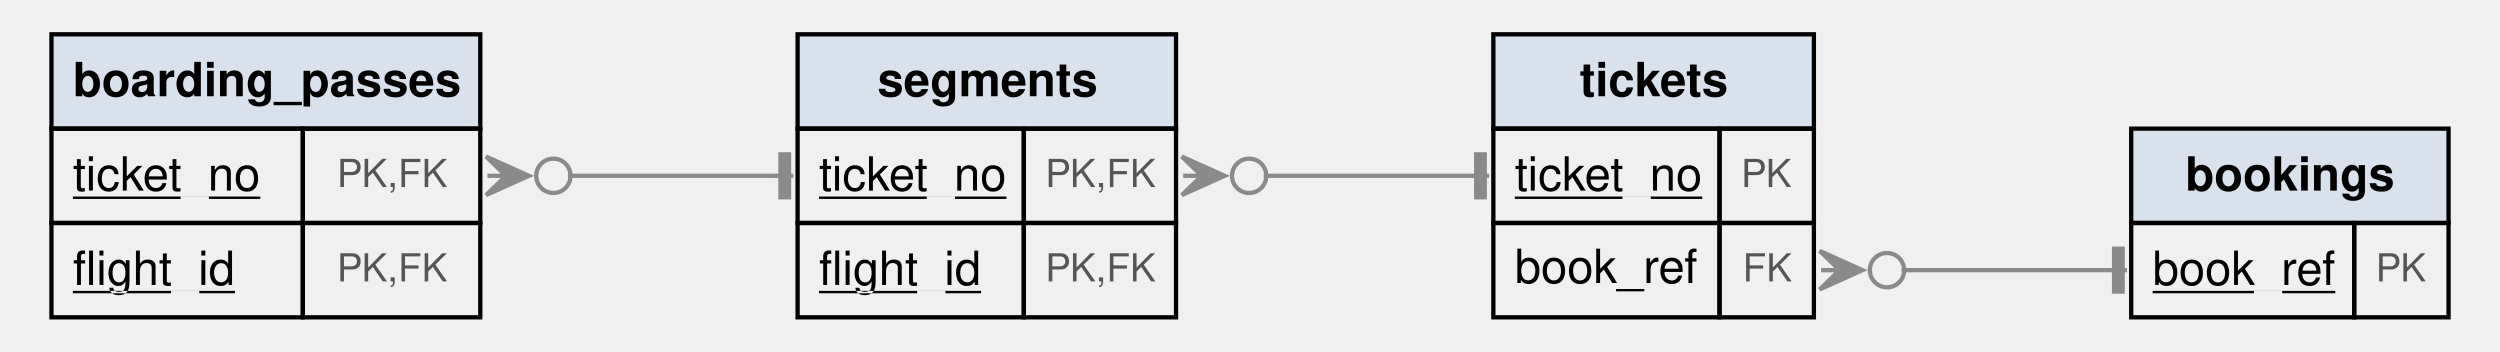
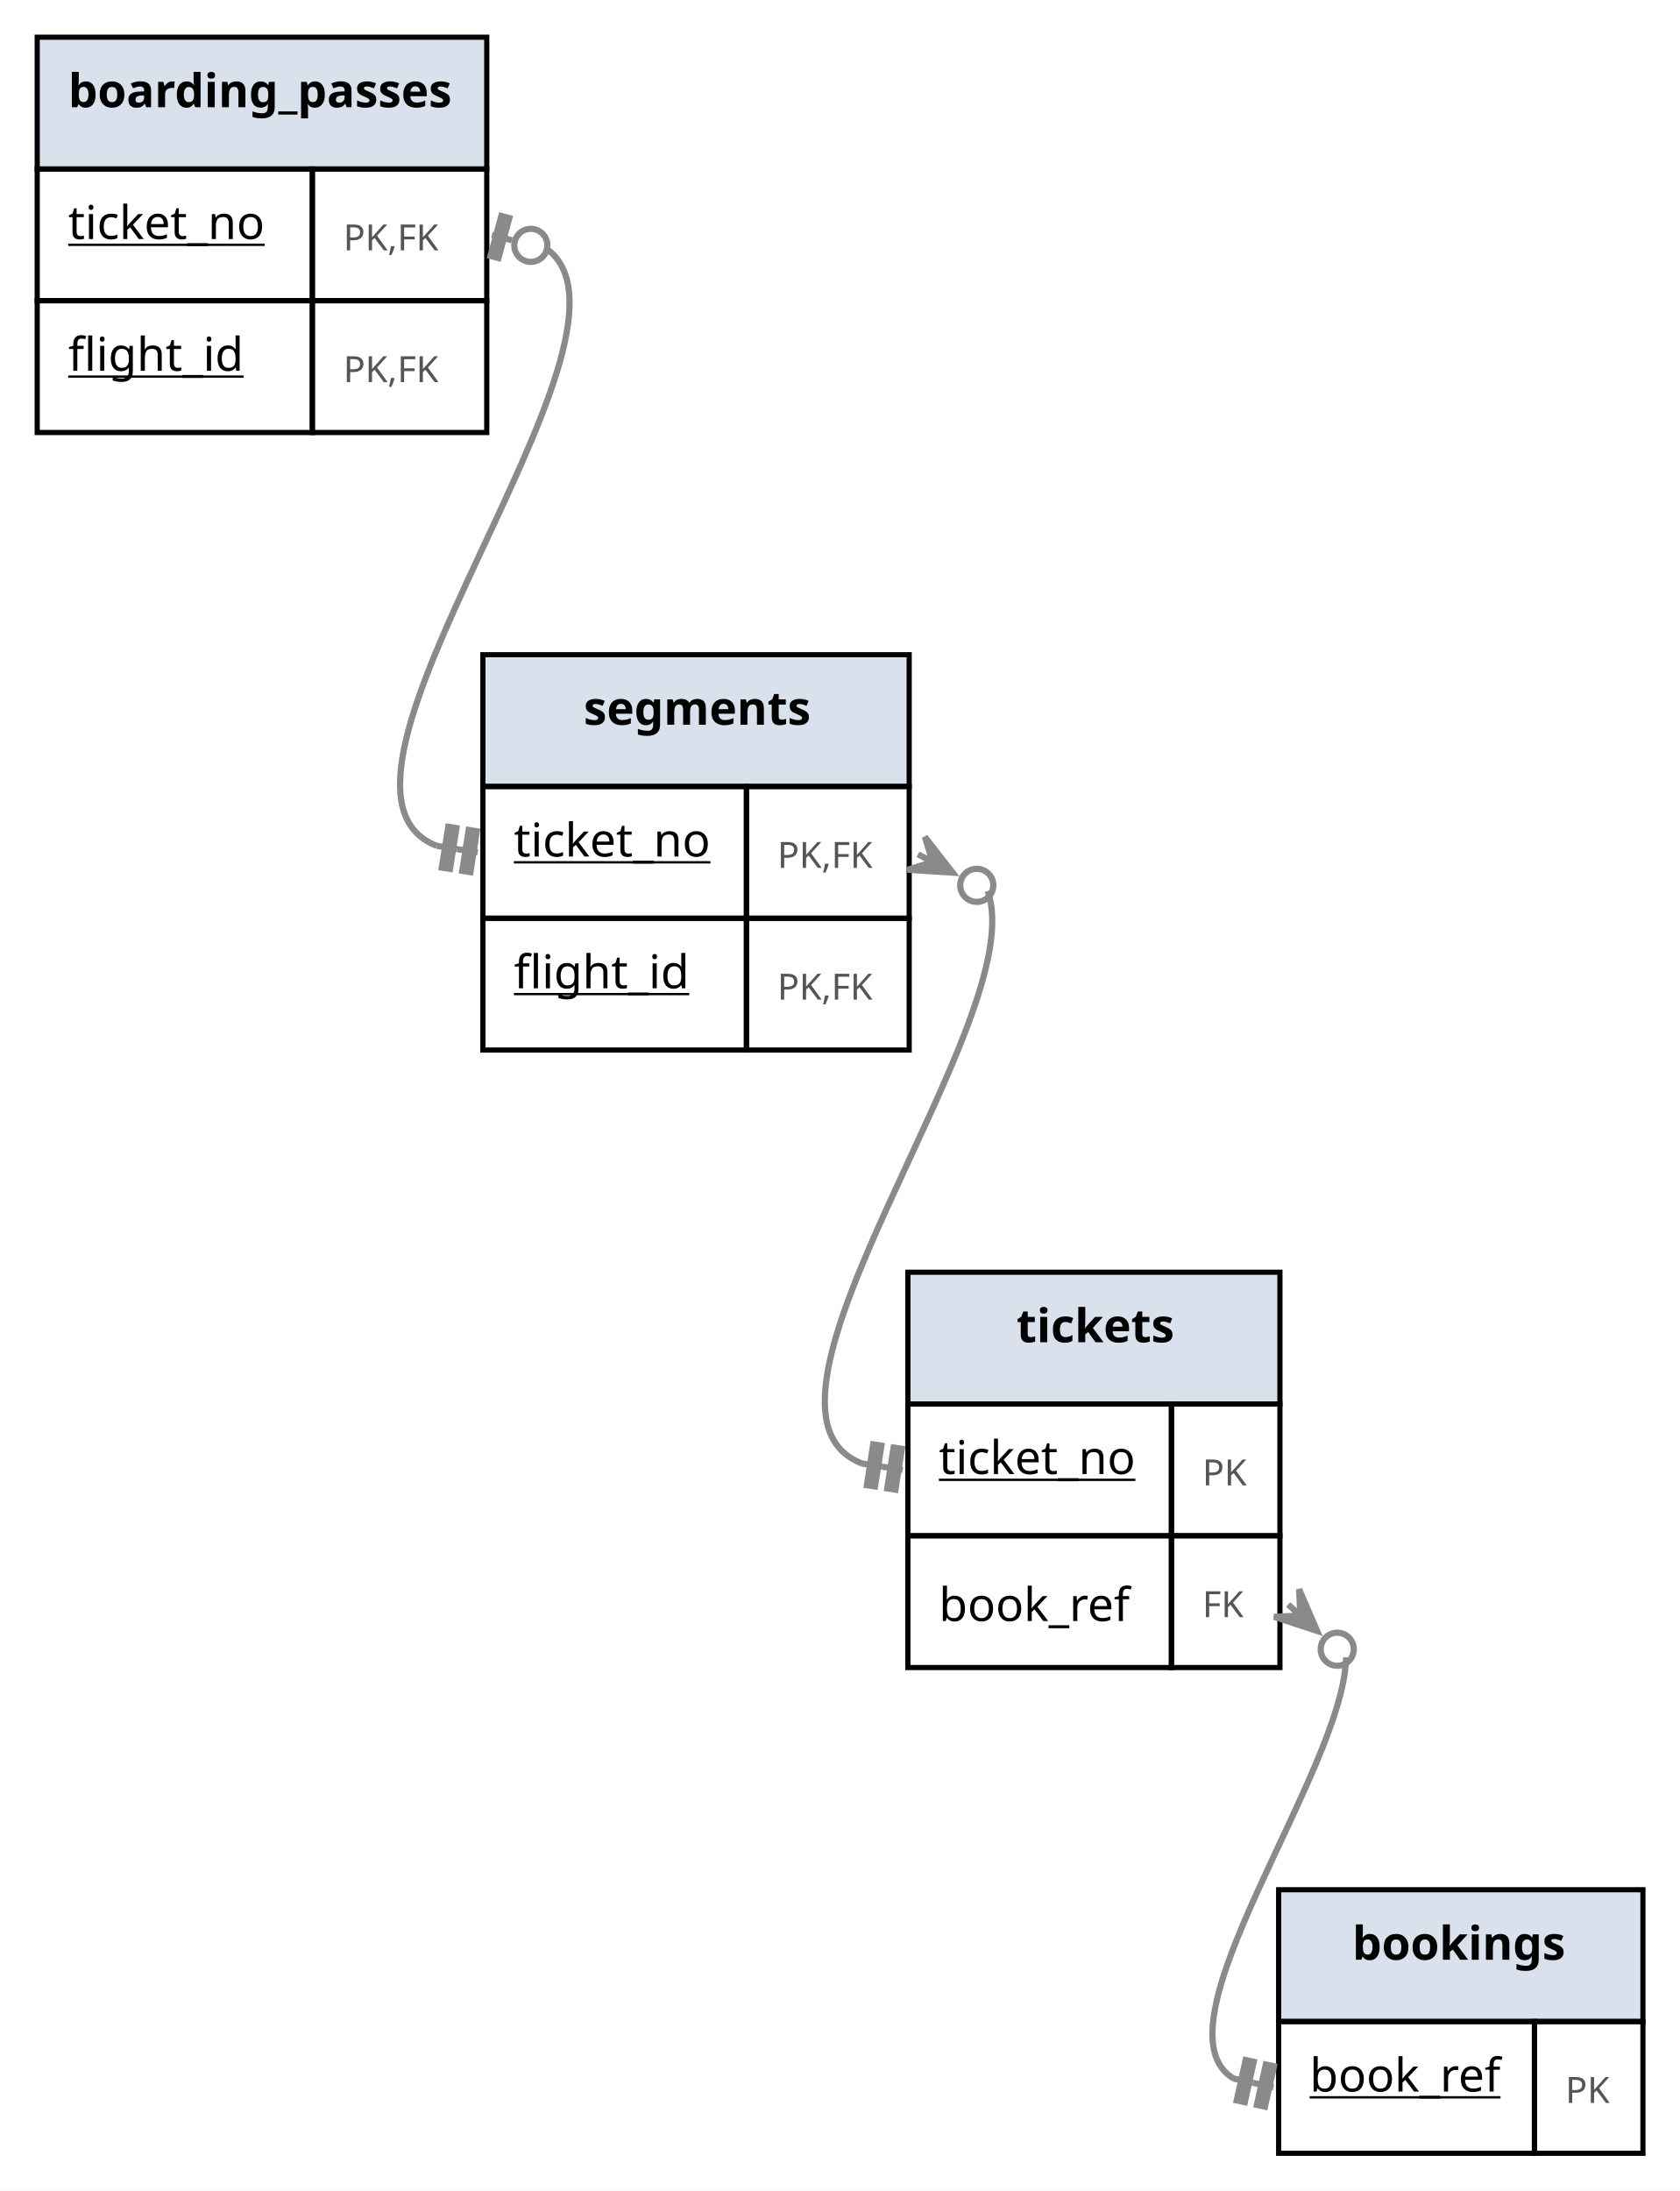
- <svg xmlns="http://www.w3.org/2000/svg" width="583pt" height="82pt" viewBox="0.00 0.00 583.00 82.00">
-   <g id="graph0" class="graph" transform="scale(1 1) rotate(0) translate(4 78)">
+ <svg xmlns="http://www.w3.org/2000/svg" width="325pt" height="424pt" viewBox="0.00 0.00 325.00 424.00">
+   <g id="graph0" class="graph" transform="scale(1 1) rotate(0) translate(7.2 416.7)">
+     <polygon fill="white" stroke="none" points="-7.2,7.2 -7.2,-416.7 317.95,-416.7 317.95,7.2 -7.2,7.2" />
    <g id="node1" class="node">
-       <polygon fill="#d9e2ec" stroke="none" points="493,-26 493,-48 567,-48 567,-26 493,-26" />
-       <polygon fill="none" stroke="black" points="493,-26 493,-48 567,-48 567,-26 493,-26" />
-       <text xml:space="preserve" text-anchor="start" x="505.62" y="-33.55" font-family="Helvetica,sans-Serif" font-weight="bold" font-size="11.00">bookings</text>
-       <polygon fill="none" stroke="black" points="493,-4 493,-26 545,-26 545,-4 493,-4" />
-       <text xml:space="preserve" text-anchor="start" x="498" y="-11.55" font-family="Helvetica,sans-Serif" text-decoration="underline" font-size="11.00">book_ref</text>
-       <polygon fill="none" stroke="black" points="545,-4 545,-26 567,-26 567,-4 545,-4" />
-       <text xml:space="preserve" text-anchor="start" x="550" y="-12.38" font-family="Helvetica,sans-Serif" font-size="9.00" fill="#555555">PK</text>
+       <polygon fill="#d9e2ec" stroke="none" points="240.25,-25.5 240.25,-51 310.75,-51 310.75,-25.5 240.25,-25.5" />
+       <polygon fill="none" stroke="#000000" points="240.25,-25.5 240.25,-51 310.75,-51 310.75,-25.5 240.25,-25.5" />
+       <text xml:space="preserve" text-anchor="start" x="254.5" y="-37.45" font-family="Noto Sans KR" font-weight="bold" font-size="9.00" fill="#000000">bookings</text>
+       <polygon fill="none" stroke="#000000" points="240.25,0 240.25,-25.5 289.75,-25.5 289.75,0 240.25,0" />
+       <text xml:space="preserve" text-anchor="start" x="246.25" y="-11.95" font-family="Noto Sans KR" text-decoration="underline" font-size="9.00">book_ref</text>
+       <polygon fill="none" stroke="#000000" points="289.75,0 289.75,-25.5 310.75,-25.5 310.75,0 289.75,0" />
+       <text xml:space="preserve" text-anchor="start" x="295.75" y="-9.75" font-family="Noto Sans KR" font-size="7.00" fill="#555555">PK</text>
    </g>
    <g id="node2" class="node">
-       <polygon fill="#d9e2ec" stroke="none" points="344.25,-48 344.25,-70 419,-70 419,-48 344.25,-48" />
-       <polygon fill="none" stroke="black" points="344.25,-48 344.25,-70 419,-70 419,-48 344.25,-48" />
-       <text xml:space="preserve" text-anchor="start" x="364.38" y="-55.55" font-family="Helvetica,sans-Serif" font-weight="bold" font-size="11.00">tickets</text>
-       <polygon fill="none" stroke="black" points="344.25,-26 344.25,-48 397,-48 397,-26 344.25,-26" />
-       <text xml:space="preserve" text-anchor="start" x="349.25" y="-33.55" font-family="Helvetica,sans-Serif" text-decoration="underline" font-size="11.00">ticket_no</text>
-       <polygon fill="none" stroke="black" points="397,-26 397,-48 419,-48 419,-26 397,-26" />
-       <text xml:space="preserve" text-anchor="start" x="402" y="-34.38" font-family="Helvetica,sans-Serif" font-size="9.00" fill="#555555">PK</text>
-       <polygon fill="none" stroke="black" points="344.25,-4 344.25,-26 397,-26 397,-4 344.25,-4" />
-       <text xml:space="preserve" text-anchor="start" x="349.25" y="-12" font-family="Helvetica,sans-Serif" font-size="11.00">book_ref</text>
-       <polygon fill="none" stroke="black" points="397,-4 397,-26 419,-26 419,-4 397,-4" />
-       <text xml:space="preserve" text-anchor="start" x="402.38" y="-12.38" font-family="Helvetica,sans-Serif" font-size="9.00" fill="#555555">FK</text>
+       <polygon fill="#d9e2ec" stroke="none" points="168.5,-145 168.5,-170.5 240.5,-170.5 240.5,-145 168.5,-145" />
+       <polygon fill="none" stroke="#000000" points="168.5,-145 168.5,-170.5 240.5,-170.5 240.5,-145 168.5,-145" />
+       <text xml:space="preserve" text-anchor="start" x="189.5" y="-156.95" font-family="Noto Sans KR" font-weight="bold" font-size="9.00" fill="#000000">tickets</text>
+       <polygon fill="none" stroke="#000000" points="168.5,-119.5 168.5,-145 219.5,-145 219.5,-119.5 168.5,-119.5" />
+       <text xml:space="preserve" text-anchor="start" x="174.5" y="-131.45" font-family="Noto Sans KR" text-decoration="underline" font-size="9.00">ticket_no</text>
+       <polygon fill="none" stroke="#000000" points="219.5,-119.5 219.5,-145 240.5,-145 240.5,-119.5 219.5,-119.5" />
+       <text xml:space="preserve" text-anchor="start" x="225.5" y="-129.25" font-family="Noto Sans KR" font-size="7.00" fill="#555555">PK</text>
+       <polygon fill="none" stroke="#000000" points="168.5,-94 168.5,-119.5 219.5,-119.5 219.5,-94 168.5,-94" />
+       <text xml:space="preserve" text-anchor="start" x="174.5" y="-103" font-family="Noto Sans KR" font-size="9.00">book_ref</text>
+       <polygon fill="none" stroke="#000000" points="219.5,-94 219.5,-119.5 240.5,-119.5 240.5,-94 219.5,-94" />
+       <text xml:space="preserve" text-anchor="start" x="225.5" y="-103.75" font-family="Noto Sans KR" font-size="7.00" fill="#555555">FK</text>
    </g>
    <g id="edge1" class="edge">
-       <path fill="none" stroke="#8a8a8a" d="M439.44,-15C455.93,-15 466.12,-15 487.06,-15" />
-       <polygon fill="#8a8a8a" stroke="#8a8a8a" points="430.33,-15 420.33,-10.5 425,-15 420.67,-15 420.67,-15 420.67,-15 425,-15 420.33,-19.5 430.33,-15" />
-       <ellipse fill="none" stroke="#8a8a8a" cx="436.05" cy="-15" rx="4" ry="4" />
-       <polygon fill="#8a8a8a" stroke="#8a8a8a" points="491,-10 491,-20 489,-20 489,-10 491,-10" />
-       <polyline fill="none" stroke="#8a8a8a" points="492,-15 487,-15" />
+       <path fill="none" stroke="#8a8a8a" stroke-width="1.2" d="M253.31,-95.97C252.81,-73.78 215.24,-24.29 231.53,-14.46" />
+       <polygon fill="#8a8a8a" stroke="#8a8a8a" stroke-width="1.2" points="247.7,-101.08 239.37,-103.82 244.45,-104.05 242.09,-106.21 242.09,-106.21 242.09,-106.21 244.45,-104.05 244.22,-109.14 247.7,-101.08" />
+       <ellipse fill="none" stroke="#8a8a8a" stroke-width="1.2" cx="251.59" cy="-97.54" rx="3.2" ry="3.2" />
+       <polygon fill="#8a8a8a" stroke="#8a8a8a" stroke-width="1.2" points="237.6,-9.02 239.34,-16.83 237.77,-17.18 236.04,-9.37 237.6,-9.02" />
+       <polyline fill="none" stroke="#8a8a8a" stroke-width="1.2" points="239.25,-12.75 235.35,-13.62" />
+       <polygon fill="#8a8a8a" stroke="#8a8a8a" stroke-width="1.2" points="233.7,-9.89 235.43,-17.7 233.87,-18.04 232.13,-10.23 233.7,-9.89" />
+       <polyline fill="none" stroke="#8a8a8a" stroke-width="1.2" points="235.35,-13.62 231.44,-14.48" />
    </g>
    <g id="node3" class="node">
-       <polygon fill="#d9e2ec" stroke="none" points="182,-48 182,-70 270.25,-70 270.25,-48 182,-48" />
-       <polygon fill="none" stroke="black" points="182,-48 182,-70 270.25,-70 270.25,-48 182,-48" />
-       <text xml:space="preserve" text-anchor="start" x="200.62" y="-55.55" font-family="Helvetica,sans-Serif" font-weight="bold" font-size="11.00">segments</text>
-       <polygon fill="none" stroke="black" points="182,-26 182,-48 234.75,-48 234.75,-26 182,-26" />
-       <text xml:space="preserve" text-anchor="start" x="187" y="-33.55" font-family="Helvetica,sans-Serif" text-decoration="underline" font-size="11.00">ticket_no</text>
-       <polygon fill="none" stroke="black" points="234.75,-26 234.75,-48 270.25,-48 270.25,-26 234.75,-26" />
-       <text xml:space="preserve" text-anchor="start" x="239.75" y="-34.38" font-family="Helvetica,sans-Serif" font-size="9.00" fill="#555555">PK,FK</text>
-       <polygon fill="none" stroke="black" points="182,-4 182,-26 234.75,-26 234.75,-4 182,-4" />
-       <text xml:space="preserve" text-anchor="start" x="187" y="-11.55" font-family="Helvetica,sans-Serif" text-decoration="underline" font-size="11.00">flight_id</text>
-       <polygon fill="none" stroke="black" points="234.75,-4 234.75,-26 270.25,-26 270.25,-4 234.75,-4" />
-       <text xml:space="preserve" text-anchor="start" x="239.75" y="-12.38" font-family="Helvetica,sans-Serif" font-size="9.00" fill="#555555">PK,FK</text>
+       <polygon fill="#d9e2ec" stroke="none" points="86.25,-264.5 86.25,-290 168.75,-290 168.75,-264.5 86.25,-264.5" />
+       <polygon fill="none" stroke="#000000" points="86.25,-264.5 86.25,-290 168.75,-290 168.75,-264.5 86.25,-264.5" />
+       <text xml:space="preserve" text-anchor="start" x="105.75" y="-276.45" font-family="Noto Sans KR" font-weight="bold" font-size="9.00" fill="#000000">segments</text>
+       <polygon fill="none" stroke="#000000" points="86.25,-239 86.25,-264.5 137.25,-264.5 137.25,-239 86.25,-239" />
+       <text xml:space="preserve" text-anchor="start" x="92.25" y="-250.95" font-family="Noto Sans KR" text-decoration="underline" font-size="9.00">ticket_no</text>
+       <polygon fill="none" stroke="#000000" points="137.25,-239 137.25,-264.5 168.75,-264.5 168.75,-239 137.25,-239" />
+       <text xml:space="preserve" text-anchor="start" x="143.25" y="-248.75" font-family="Noto Sans KR" font-size="7.00" fill="#555555">PK,FK</text>
+       <polygon fill="none" stroke="#000000" points="86.25,-213.5 86.25,-239 137.25,-239 137.25,-213.5 86.25,-213.5" />
+       <text xml:space="preserve" text-anchor="start" x="92.25" y="-225.45" font-family="Noto Sans KR" text-decoration="underline" font-size="9.00">flight_id</text>
+       <polygon fill="none" stroke="#000000" points="137.25,-213.5 137.25,-239 168.75,-239 168.75,-213.5 137.25,-213.5" />
+       <text xml:space="preserve" text-anchor="start" x="143.25" y="-223.25" font-family="Noto Sans KR" font-size="7.00" fill="#555555">PK,FK</text>
    </g>
    <g id="edge2" class="edge">
-       <path fill="none" stroke="#8a8a8a" d="M290.69,-37C307.18,-37 317.37,-37 338.31,-37" />
-       <polygon fill="#8a8a8a" stroke="#8a8a8a" points="281.58,-37 271.58,-32.5 276.25,-37 271.92,-37 271.92,-37 271.92,-37 276.25,-37 271.58,-41.5 281.58,-37" />
-       <ellipse fill="none" stroke="#8a8a8a" cx="287.3" cy="-37" rx="4" ry="4" />
-       <polygon fill="#8a8a8a" stroke="#8a8a8a" points="342.25,-32 342.25,-42 340.25,-42 340.25,-32 342.25,-32" />
-       <polyline fill="none" stroke="#8a8a8a" points="343.25,-37 338.25,-37" />
+       <path fill="none" stroke="#8a8a8a" stroke-width="1.2" d="M183.92,-244.27C192.89,-219.95 132.07,-144.03 159.66,-133.47" />
+       <polygon fill="#8a8a8a" stroke="#8a8a8a" stroke-width="1.2" points="177.18,-247.83 168.43,-248.38 173.29,-249.88 170.46,-251.38 170.46,-251.38 170.46,-251.38 173.29,-249.88 171.78,-254.75 177.18,-247.83" />
+       <ellipse fill="none" stroke="#8a8a8a" stroke-width="1.2" cx="181.83" cy="-245.37" rx="3.2" ry="3.2" />
+       <polygon fill="#8a8a8a" stroke="#8a8a8a" stroke-width="1.2" points="166.09,-128.42 167.33,-136.33 165.74,-136.57 164.51,-128.67 166.09,-128.42" />
+       <polyline fill="none" stroke="#8a8a8a" stroke-width="1.2" points="167.5,-132.25 163.55,-132.87" />
+       <polygon fill="#8a8a8a" stroke="#8a8a8a" stroke-width="1.2" points="162.14,-129.04 163.37,-136.94 161.79,-137.19 160.56,-129.28 162.14,-129.04" />
+       <polyline fill="none" stroke="#8a8a8a" stroke-width="1.2" points="163.55,-132.87 159.6,-133.48" />
    </g>
    <g id="node4" class="node">
-       <polygon fill="#d9e2ec" stroke="none" points="8,-48 8,-70 108,-70 108,-48 8,-48" />
-       <polygon fill="none" stroke="black" points="8,-48 8,-70 108,-70 108,-48 8,-48" />
-       <text xml:space="preserve" text-anchor="start" x="13" y="-55.55" font-family="Helvetica,sans-Serif" font-weight="bold" font-size="11.00">boarding_passes</text>
-       <polygon fill="none" stroke="black" points="8,-26 8,-48 66.62,-48 66.62,-26 8,-26" />
-       <text xml:space="preserve" text-anchor="start" x="13" y="-33.55" font-family="Helvetica,sans-Serif" text-decoration="underline" font-size="11.00">ticket_no</text>
-       <polygon fill="none" stroke="black" points="66.62,-26 66.62,-48 108,-48 108,-26 66.62,-26" />
-       <text xml:space="preserve" text-anchor="start" x="74.56" y="-34.38" font-family="Helvetica,sans-Serif" font-size="9.00" fill="#555555">PK,FK</text>
-       <polygon fill="none" stroke="black" points="8,-4 8,-26 66.62,-26 66.62,-4 8,-4" />
-       <text xml:space="preserve" text-anchor="start" x="13" y="-11.55" font-family="Helvetica,sans-Serif" text-decoration="underline" font-size="11.00">flight_id</text>
-       <polygon fill="none" stroke="black" points="66.62,-4 66.62,-26 108,-26 108,-4 66.62,-4" />
-       <text xml:space="preserve" text-anchor="start" x="74.56" y="-12.38" font-family="Helvetica,sans-Serif" font-size="9.00" fill="#555555">PK,FK</text>
+       <polygon fill="#d9e2ec" stroke="none" points="0,-384 0,-409.5 87,-409.5 87,-384 0,-384" />
+       <polygon fill="none" stroke="#000000" points="0,-384 0,-409.5 87,-409.5 87,-384 0,-384" />
+       <text xml:space="preserve" text-anchor="start" x="6" y="-395.95" font-family="Noto Sans KR" font-weight="bold" font-size="9.00" fill="#000000">boarding_passes</text>
+       <polygon fill="none" stroke="#000000" points="0,-358.5 0,-384 53.25,-384 53.25,-358.5 0,-358.5" />
+       <text xml:space="preserve" text-anchor="start" x="6" y="-370.45" font-family="Noto Sans KR" text-decoration="underline" font-size="9.00">ticket_no</text>
+       <polygon fill="none" stroke="#000000" points="53.25,-358.5 53.25,-384 87,-384 87,-358.5 53.25,-358.5" />
+       <text xml:space="preserve" text-anchor="start" x="59.25" y="-368.25" font-family="Noto Sans KR" font-size="7.00" fill="#555555">PK,FK</text>
+       <polygon fill="none" stroke="#000000" points="0,-333 0,-358.5 53.25,-358.5 53.25,-333 0,-333" />
+       <text xml:space="preserve" text-anchor="start" x="6" y="-344.95" font-family="Noto Sans KR" text-decoration="underline" font-size="9.00">flight_id</text>
+       <polygon fill="none" stroke="#000000" points="53.25,-333 53.25,-358.5 87,-358.5 87,-333 53.25,-333" />
+       <text xml:space="preserve" text-anchor="start" x="59.25" y="-342.75" font-family="Noto Sans KR" font-size="7.00" fill="#555555">PK,FK</text>
    </g>
    <g id="edge3" class="edge">
-       <path fill="none" stroke="#8a8a8a" d="M128.44,-37C144.93,-37 155.12,-37 176.06,-37" />
-       <polygon fill="#8a8a8a" stroke="#8a8a8a" points="119.33,-37 109.33,-32.5 114,-37 109.67,-37 109.67,-37 109.67,-37 114,-37 109.33,-41.5 119.33,-37" />
-       <ellipse fill="none" stroke="#8a8a8a" cx="125.05" cy="-37" rx="4" ry="4" />
-       <polygon fill="#8a8a8a" stroke="#8a8a8a" points="180,-32 180,-42 178,-42 178,-32 180,-32" />
-       <polyline fill="none" stroke="#8a8a8a" points="181,-37 176,-37" />
+       <path fill="none" stroke="#8a8a8a" stroke-width="1.2" d="M98.93,-368.3C120.57,-351.12 47.92,-264.43 77.35,-253" />
+       <polygon fill="#8a8a8a" stroke="#8a8a8a" stroke-width="1.2" points="89.82,-374.9 87.73,-367.18 89.27,-366.76 91.36,-374.49 89.82,-374.9" />
+       <polyline fill="none" stroke="#8a8a8a" stroke-width="1.2" points="88,-371.25 91.86,-370.21" />
+       <ellipse fill="none" stroke="#8a8a8a" stroke-width="1.2" cx="95.53" cy="-369.22" rx="3.2" ry="3.2" />
+       <polygon fill="#8a8a8a" stroke="#8a8a8a" stroke-width="1.2" points="83.84,-247.92 85.08,-255.83 83.5,-256.08 82.26,-248.17 83.84,-247.92" />
+       <polyline fill="none" stroke="#8a8a8a" stroke-width="1.2" points="85.25,-251.75 81.3,-252.37" />
+       <polygon fill="#8a8a8a" stroke="#8a8a8a" stroke-width="1.2" points="79.89,-248.55 81.13,-256.45 79.55,-256.7 78.3,-248.8 79.89,-248.55" />
+       <polyline fill="none" stroke="#8a8a8a" stroke-width="1.2" points="81.3,-252.37 77.35,-253" />
    </g>
  </g>
</svg>
